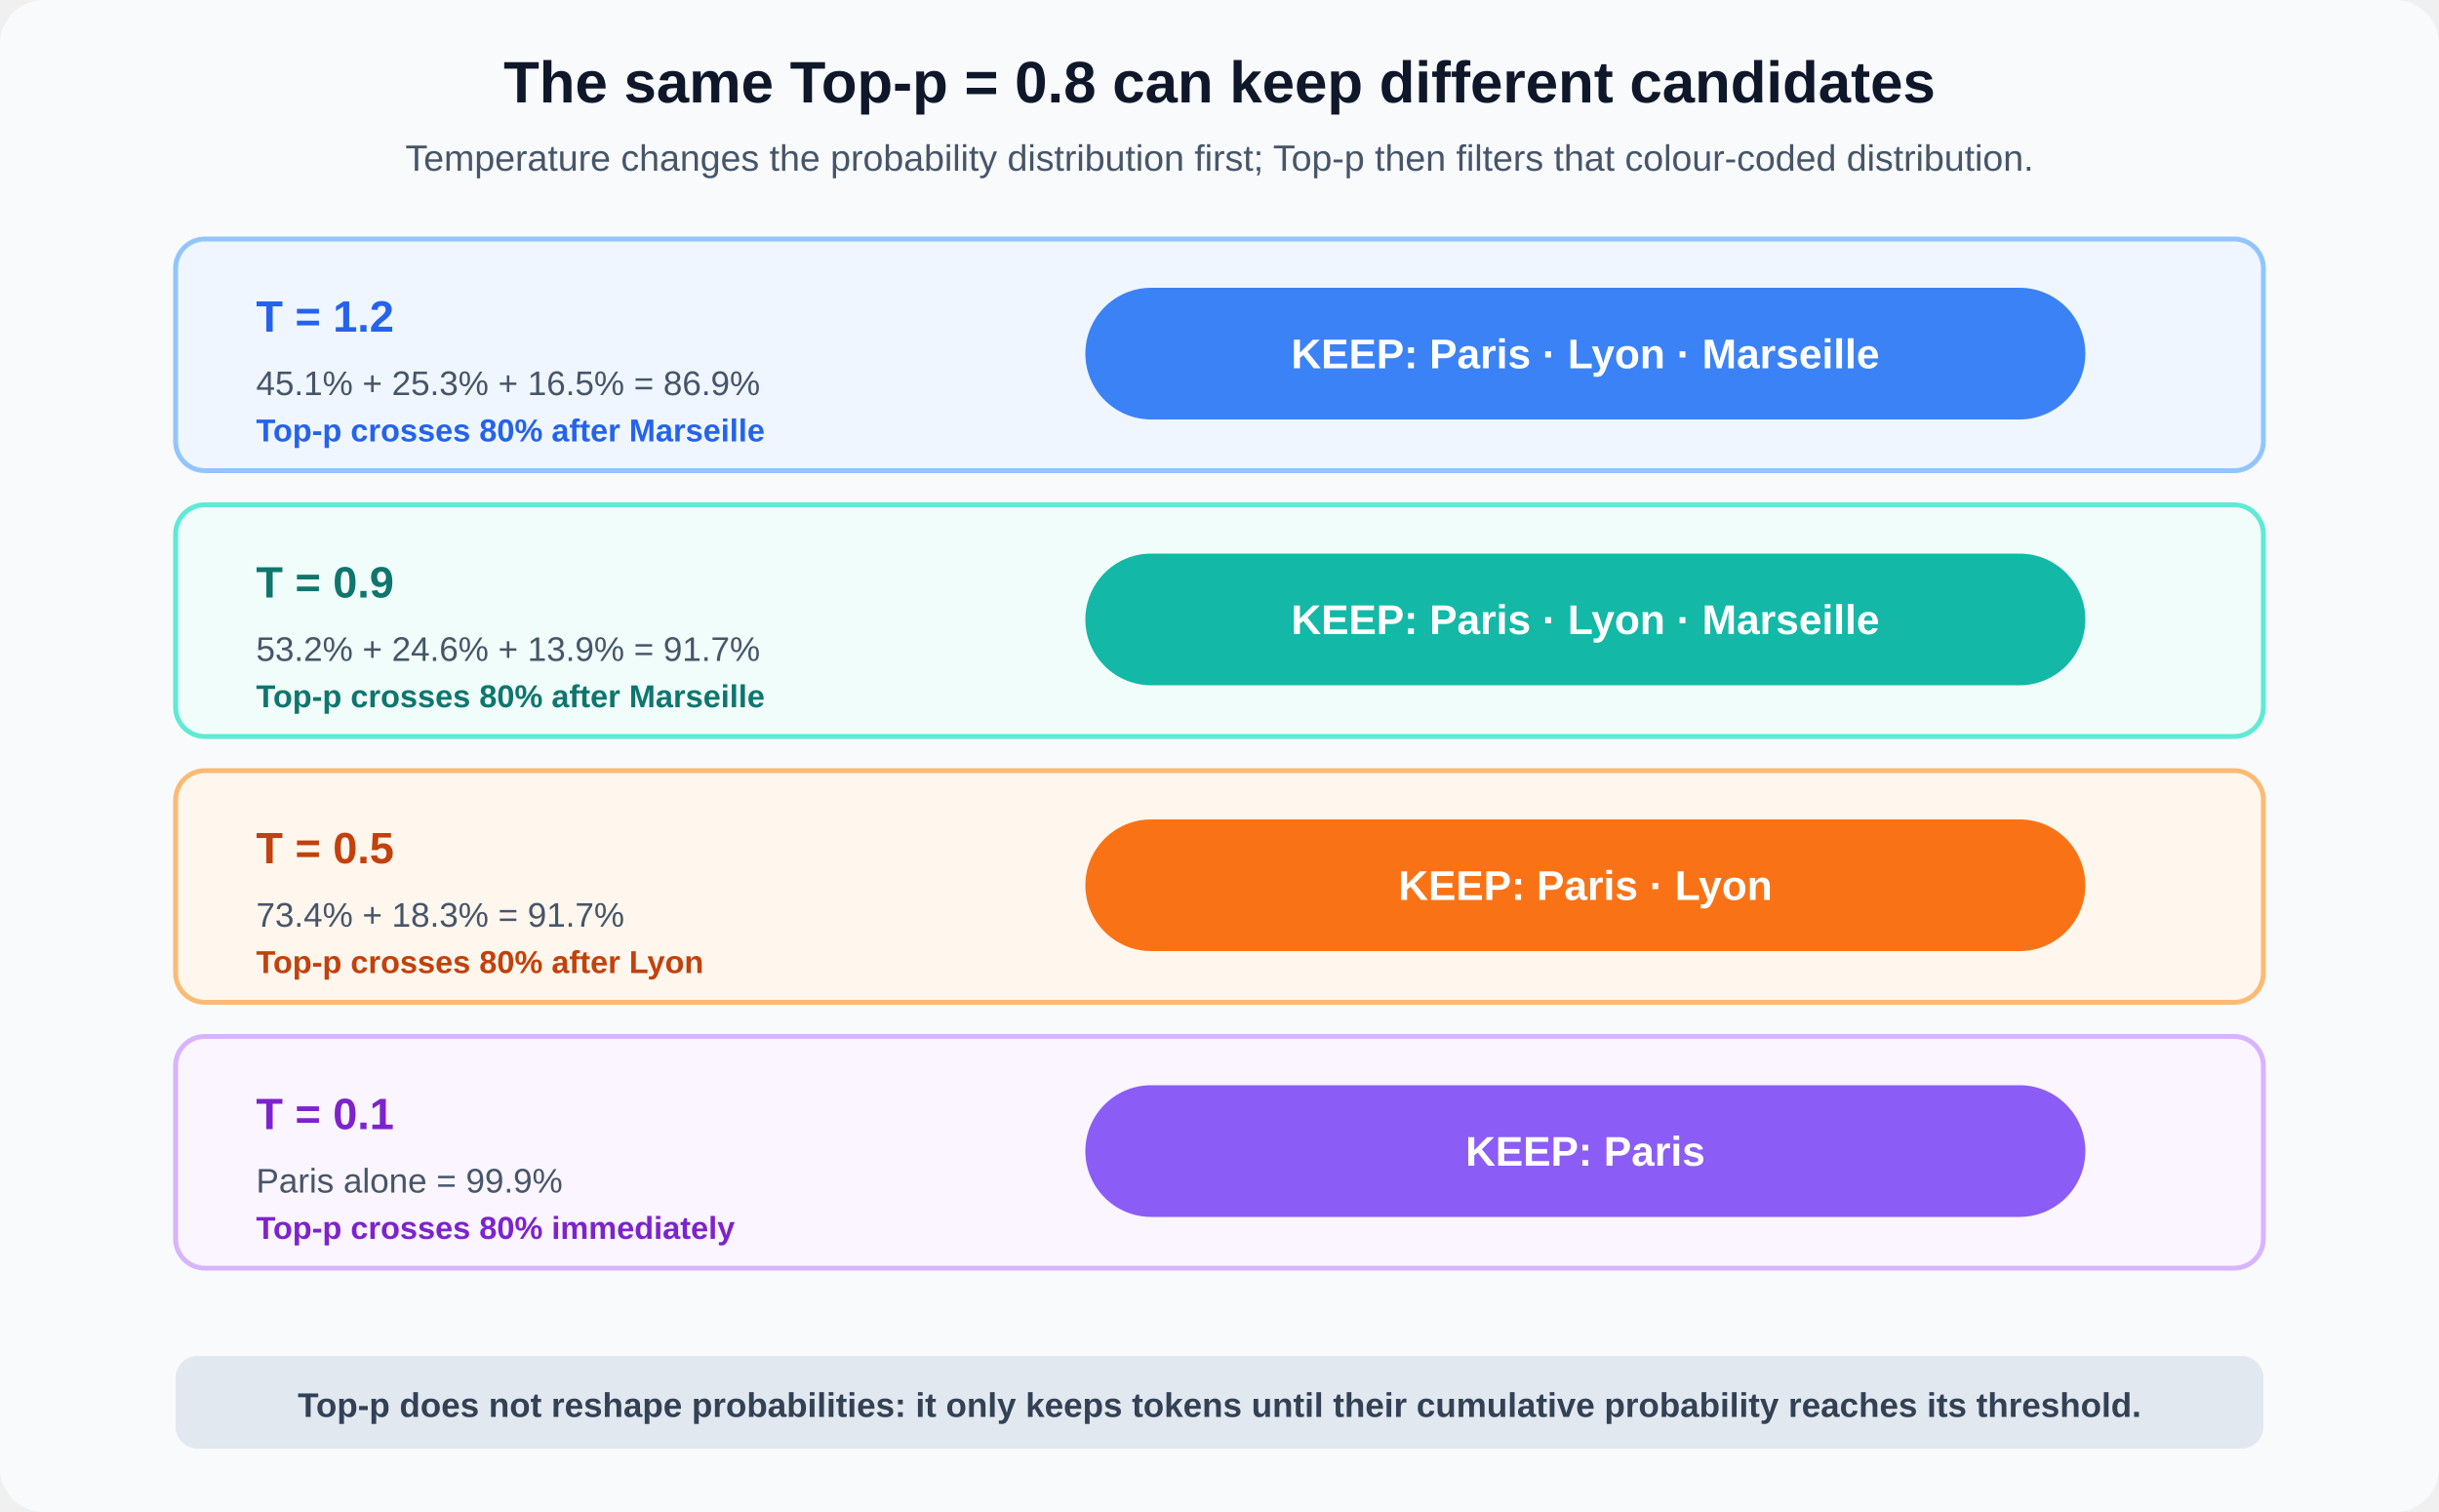
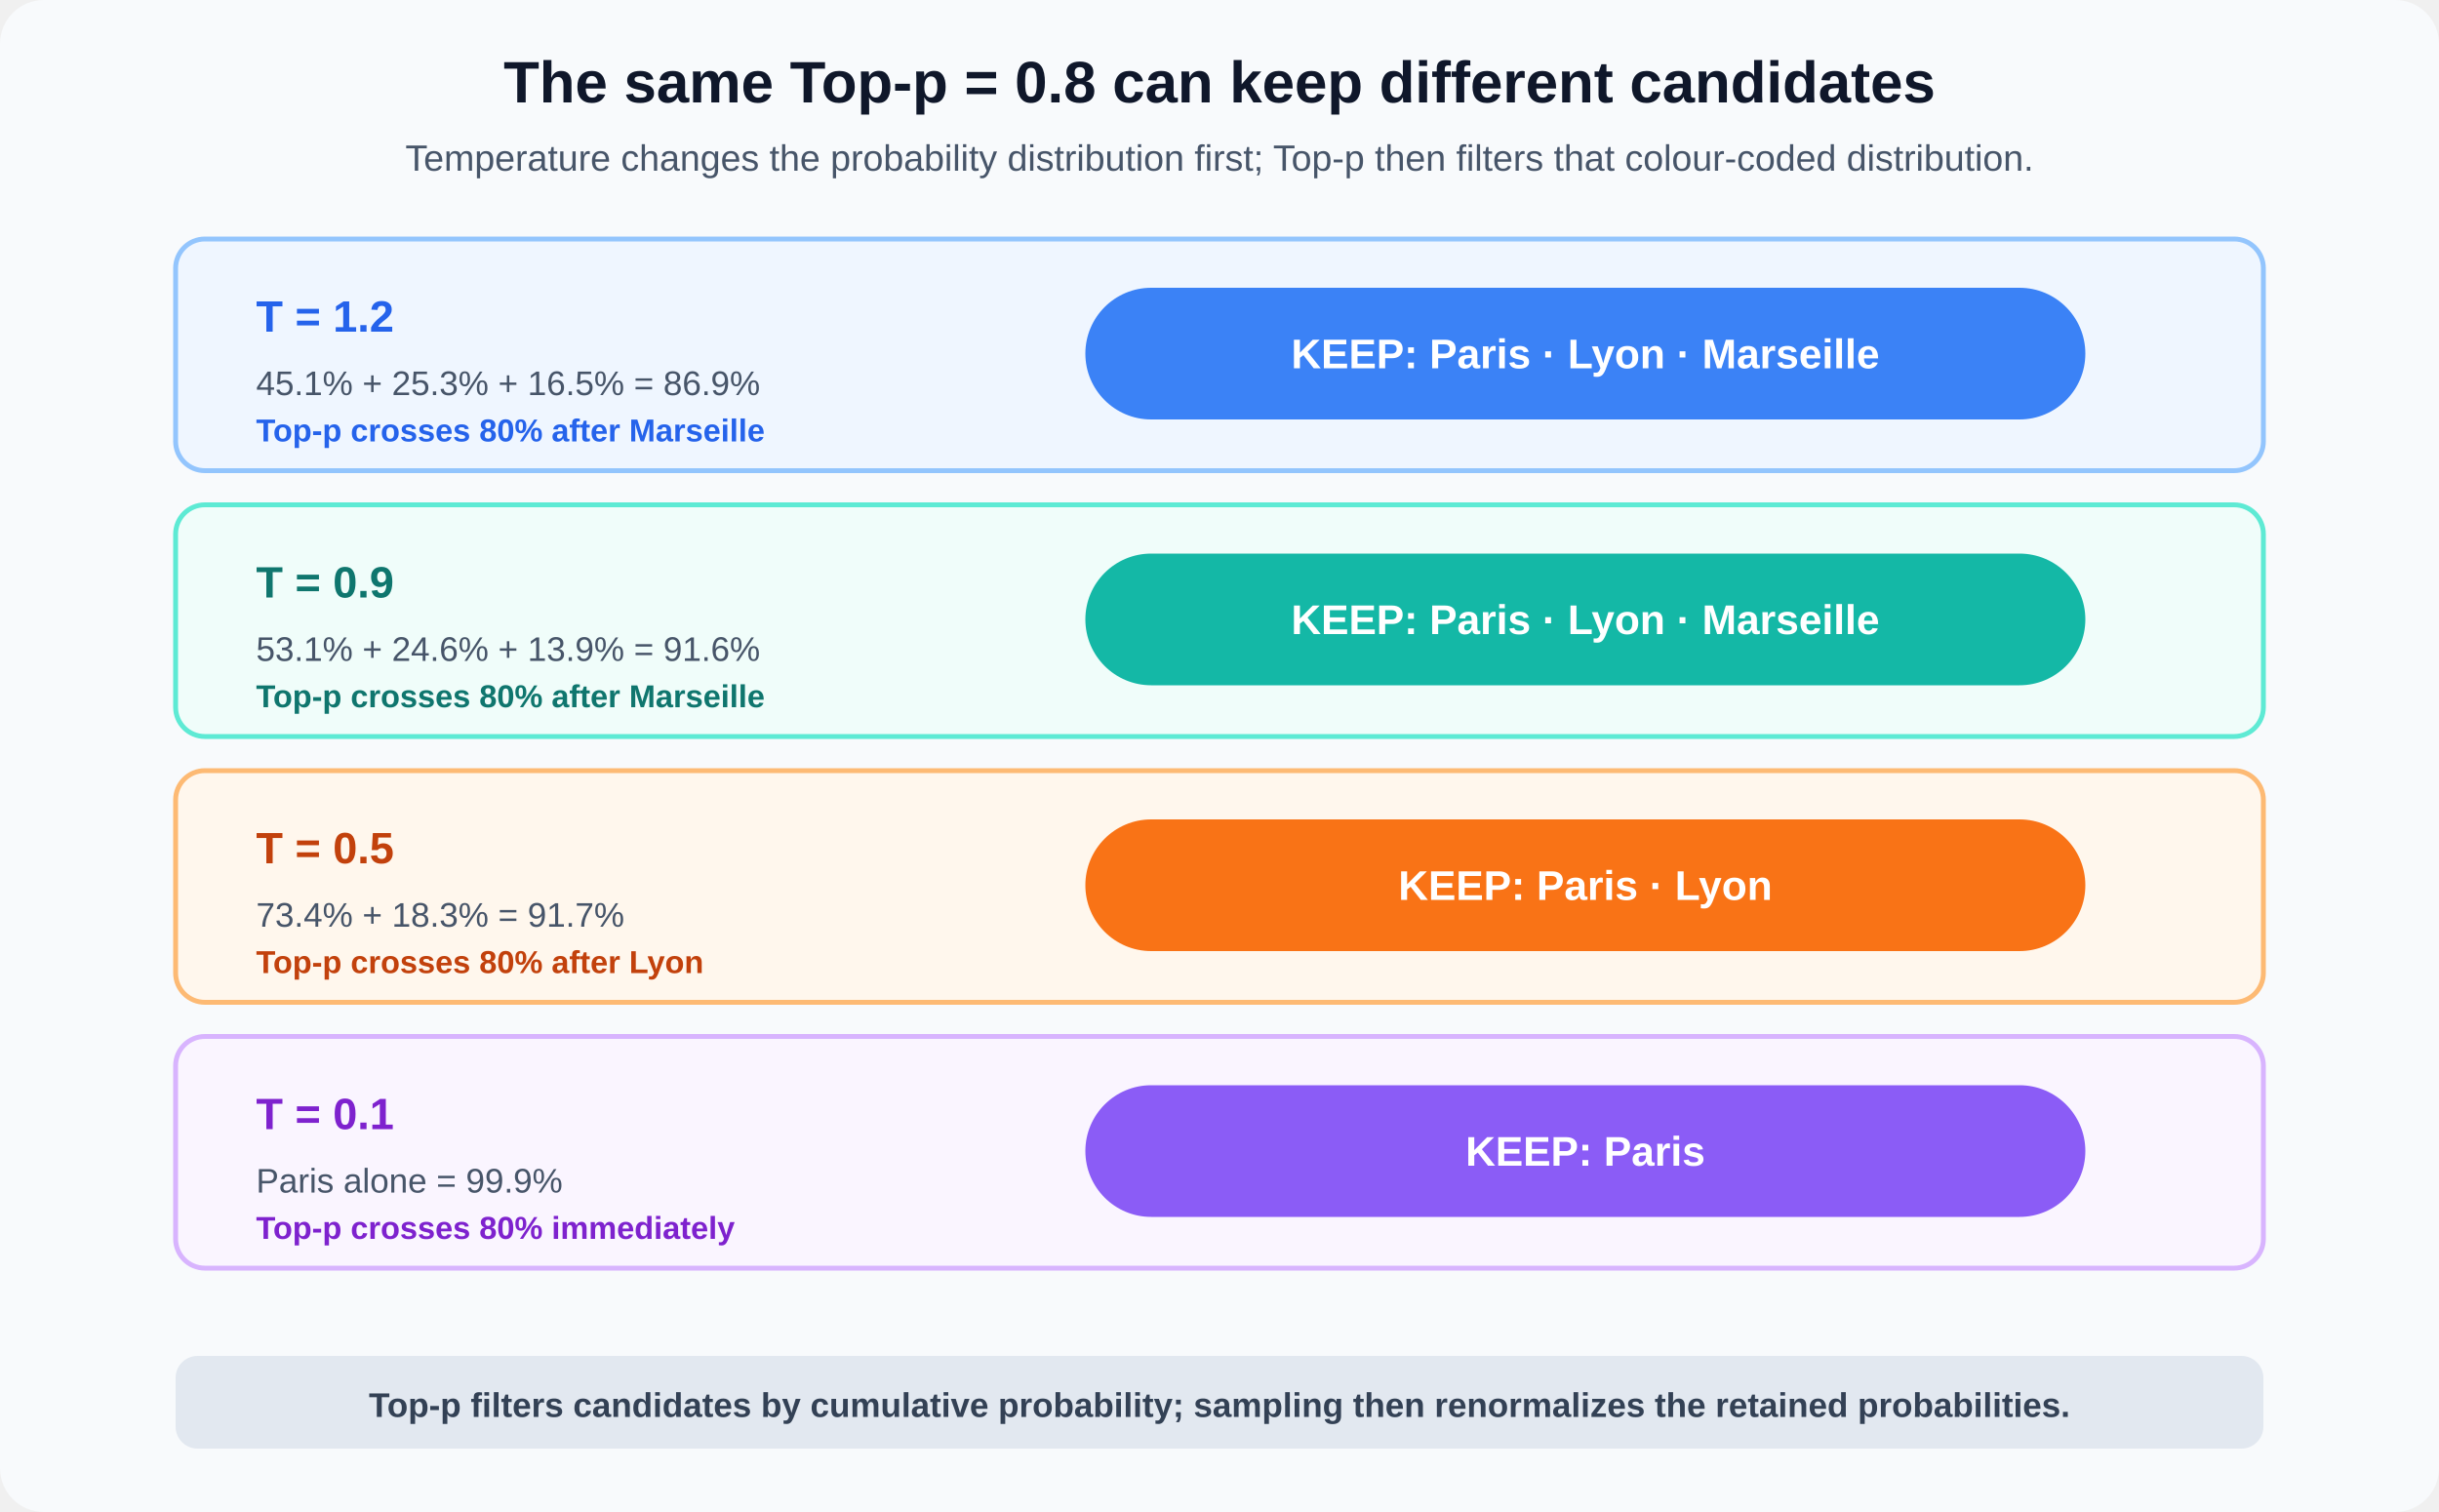
<svg xmlns="http://www.w3.org/2000/svg" width="1000" height="620" viewBox="0 0 1000 620" role="img" aria-labelledby="title description">
  <rect width="1000" height="620" rx="18" fill="#f8fafc" />
  <text x="500" y="42" text-anchor="middle" font-family="Arial, sans-serif" font-size="24" font-weight="700" fill="#0f172a">The same Top-p = 0.8 can keep different candidates</text>
  <text x="500" y="70" text-anchor="middle" font-family="Arial, sans-serif" font-size="15" fill="#475569">Temperature changes the probability distribution first; Top-p then filters that colour-coded distribution.</text>
  <g font-family="Arial, sans-serif">
    <rect x="72" y="98" width="856" height="95" rx="12" fill="#eff6ff" stroke="#93c5fd" stroke-width="2" />
    <text x="105" y="136" font-size="18" font-weight="700" fill="#2563eb">T = 1.2</text>
    <text x="105" y="162" font-size="14" fill="#475569">45.1% + 25.3% + 16.5% = 86.9%</text>
    <text x="105" y="181" font-size="13" font-weight="700" fill="#2563eb">Top-p crosses 80% after Marseille</text>
    <rect x="445" y="118" width="410" height="54" rx="27" fill="#3b82f6" />
    <text x="650" y="151" text-anchor="middle" font-size="17" font-weight="700" fill="white">KEEP: Paris · Lyon · Marseille</text>
    <rect x="72" y="207" width="856" height="95" rx="12" fill="#f0fdfa" stroke="#5eead4" stroke-width="2" />
    <text x="105" y="245" font-size="18" font-weight="700" fill="#0f766e">T = 0.9</text>
-     <text x="105" y="271" font-size="14" fill="#475569">53.2% + 24.6% + 13.9% = 91.7%</text>
+     <text x="105" y="271" font-size="14" fill="#475569">53.1% + 24.6% + 13.9% = 91.6%</text>
    <text x="105" y="290" font-size="13" font-weight="700" fill="#0f766e">Top-p crosses 80% after Marseille</text>
    <rect x="445" y="227" width="410" height="54" rx="27" fill="#14b8a6" />
    <text x="650" y="260" text-anchor="middle" font-size="17" font-weight="700" fill="white">KEEP: Paris · Lyon · Marseille</text>
    <rect x="72" y="316" width="856" height="95" rx="12" fill="#fff7ed" stroke="#fdba74" stroke-width="2" />
    <text x="105" y="354" font-size="18" font-weight="700" fill="#c2410c">T = 0.5</text>
    <text x="105" y="380" font-size="14" fill="#475569">73.4% + 18.3% = 91.7%</text>
    <text x="105" y="399" font-size="13" font-weight="700" fill="#c2410c">Top-p crosses 80% after Lyon</text>
    <rect x="445" y="336" width="410" height="54" rx="27" fill="#f97316" />
    <text x="650" y="369" text-anchor="middle" font-size="17" font-weight="700" fill="white">KEEP: Paris · Lyon</text>
    <rect x="72" y="425" width="856" height="95" rx="12" fill="#faf5ff" stroke="#d8b4fe" stroke-width="2" />
    <text x="105" y="463" font-size="18" font-weight="700" fill="#7e22ce">T = 0.1</text>
    <text x="105" y="489" font-size="14" fill="#475569">Paris alone = 99.9%</text>
    <text x="105" y="508" font-size="13" font-weight="700" fill="#7e22ce">Top-p crosses 80% immediately</text>
    <rect x="445" y="445" width="410" height="54" rx="27" fill="#8b5cf6" />
    <text x="650" y="478" text-anchor="middle" font-size="17" font-weight="700" fill="white">KEEP: Paris</text>
  </g>
  <rect x="72" y="556" width="856" height="38" rx="9" fill="#e2e8f0" />
-   <text x="500" y="581" text-anchor="middle" font-family="Arial, sans-serif" font-size="14" font-weight="600" fill="#334155">Top-p does not reshape probabilities: it only keeps tokens until their cumulative probability reaches its threshold.</text>
+   <text x="500" y="581" text-anchor="middle" font-family="Arial, sans-serif" font-size="14" font-weight="600" fill="#334155">Top-p filters candidates by cumulative probability; sampling then renormalizes the retained probabilities.</text>
</svg>
